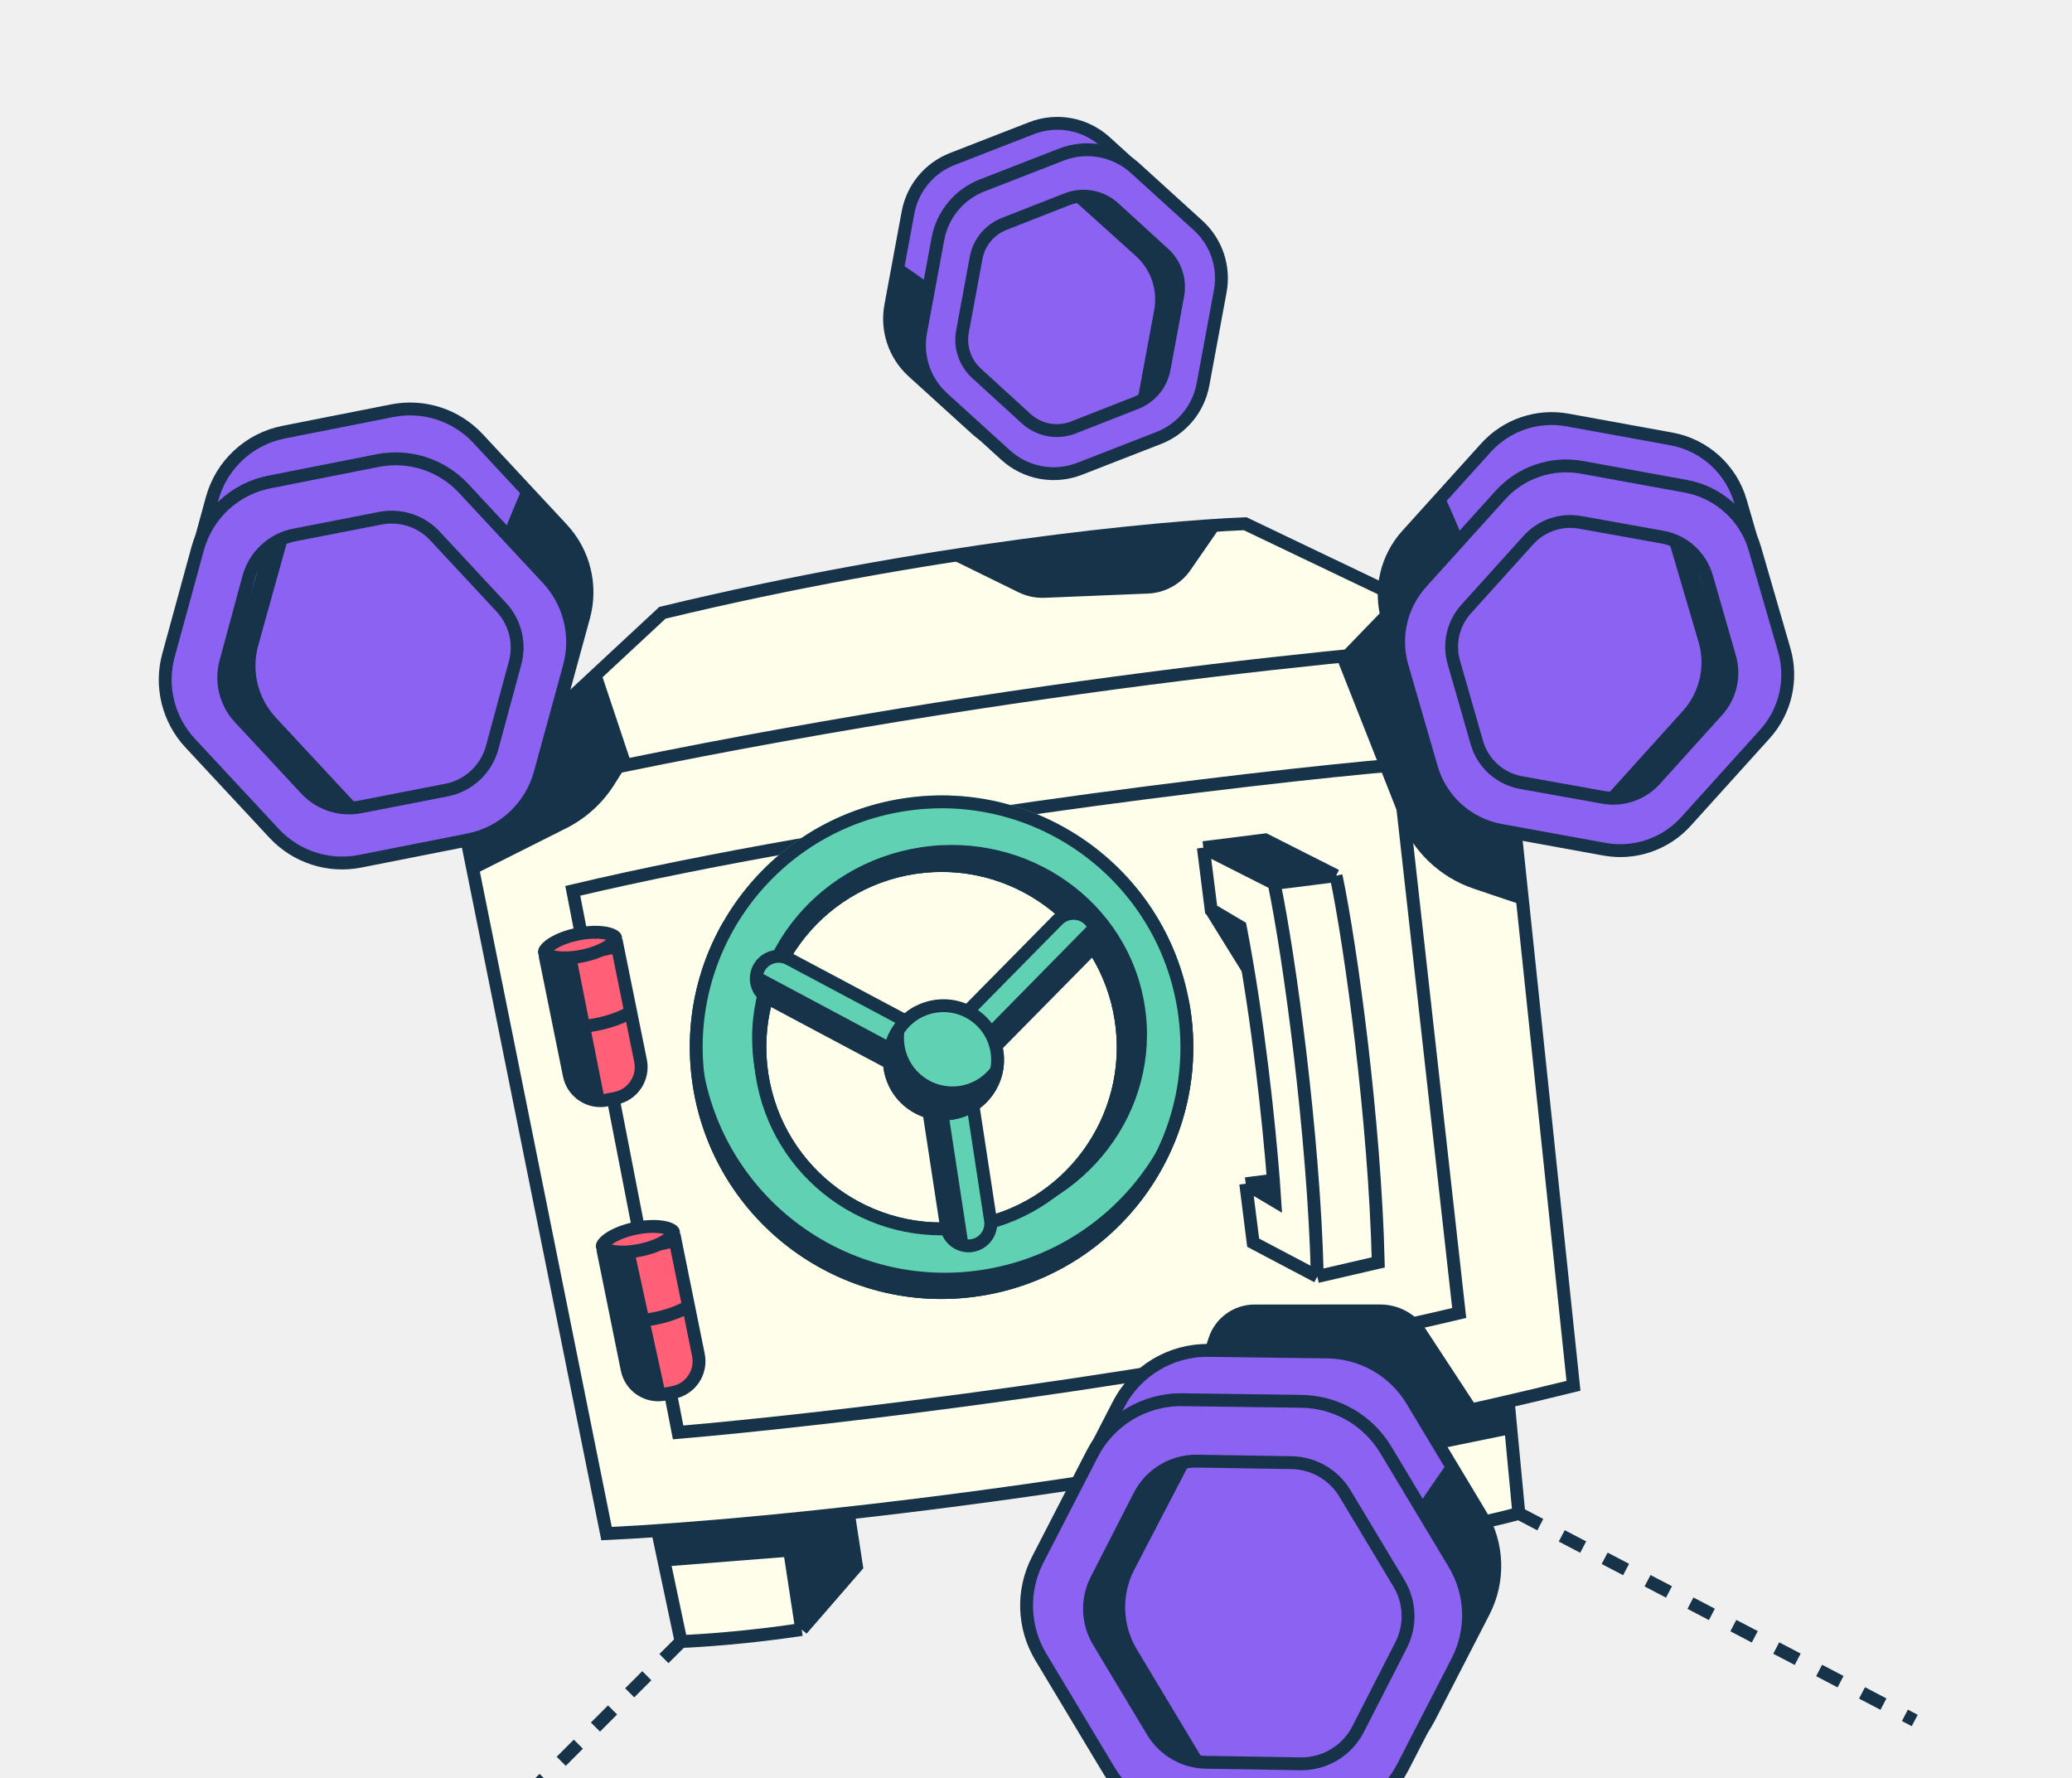
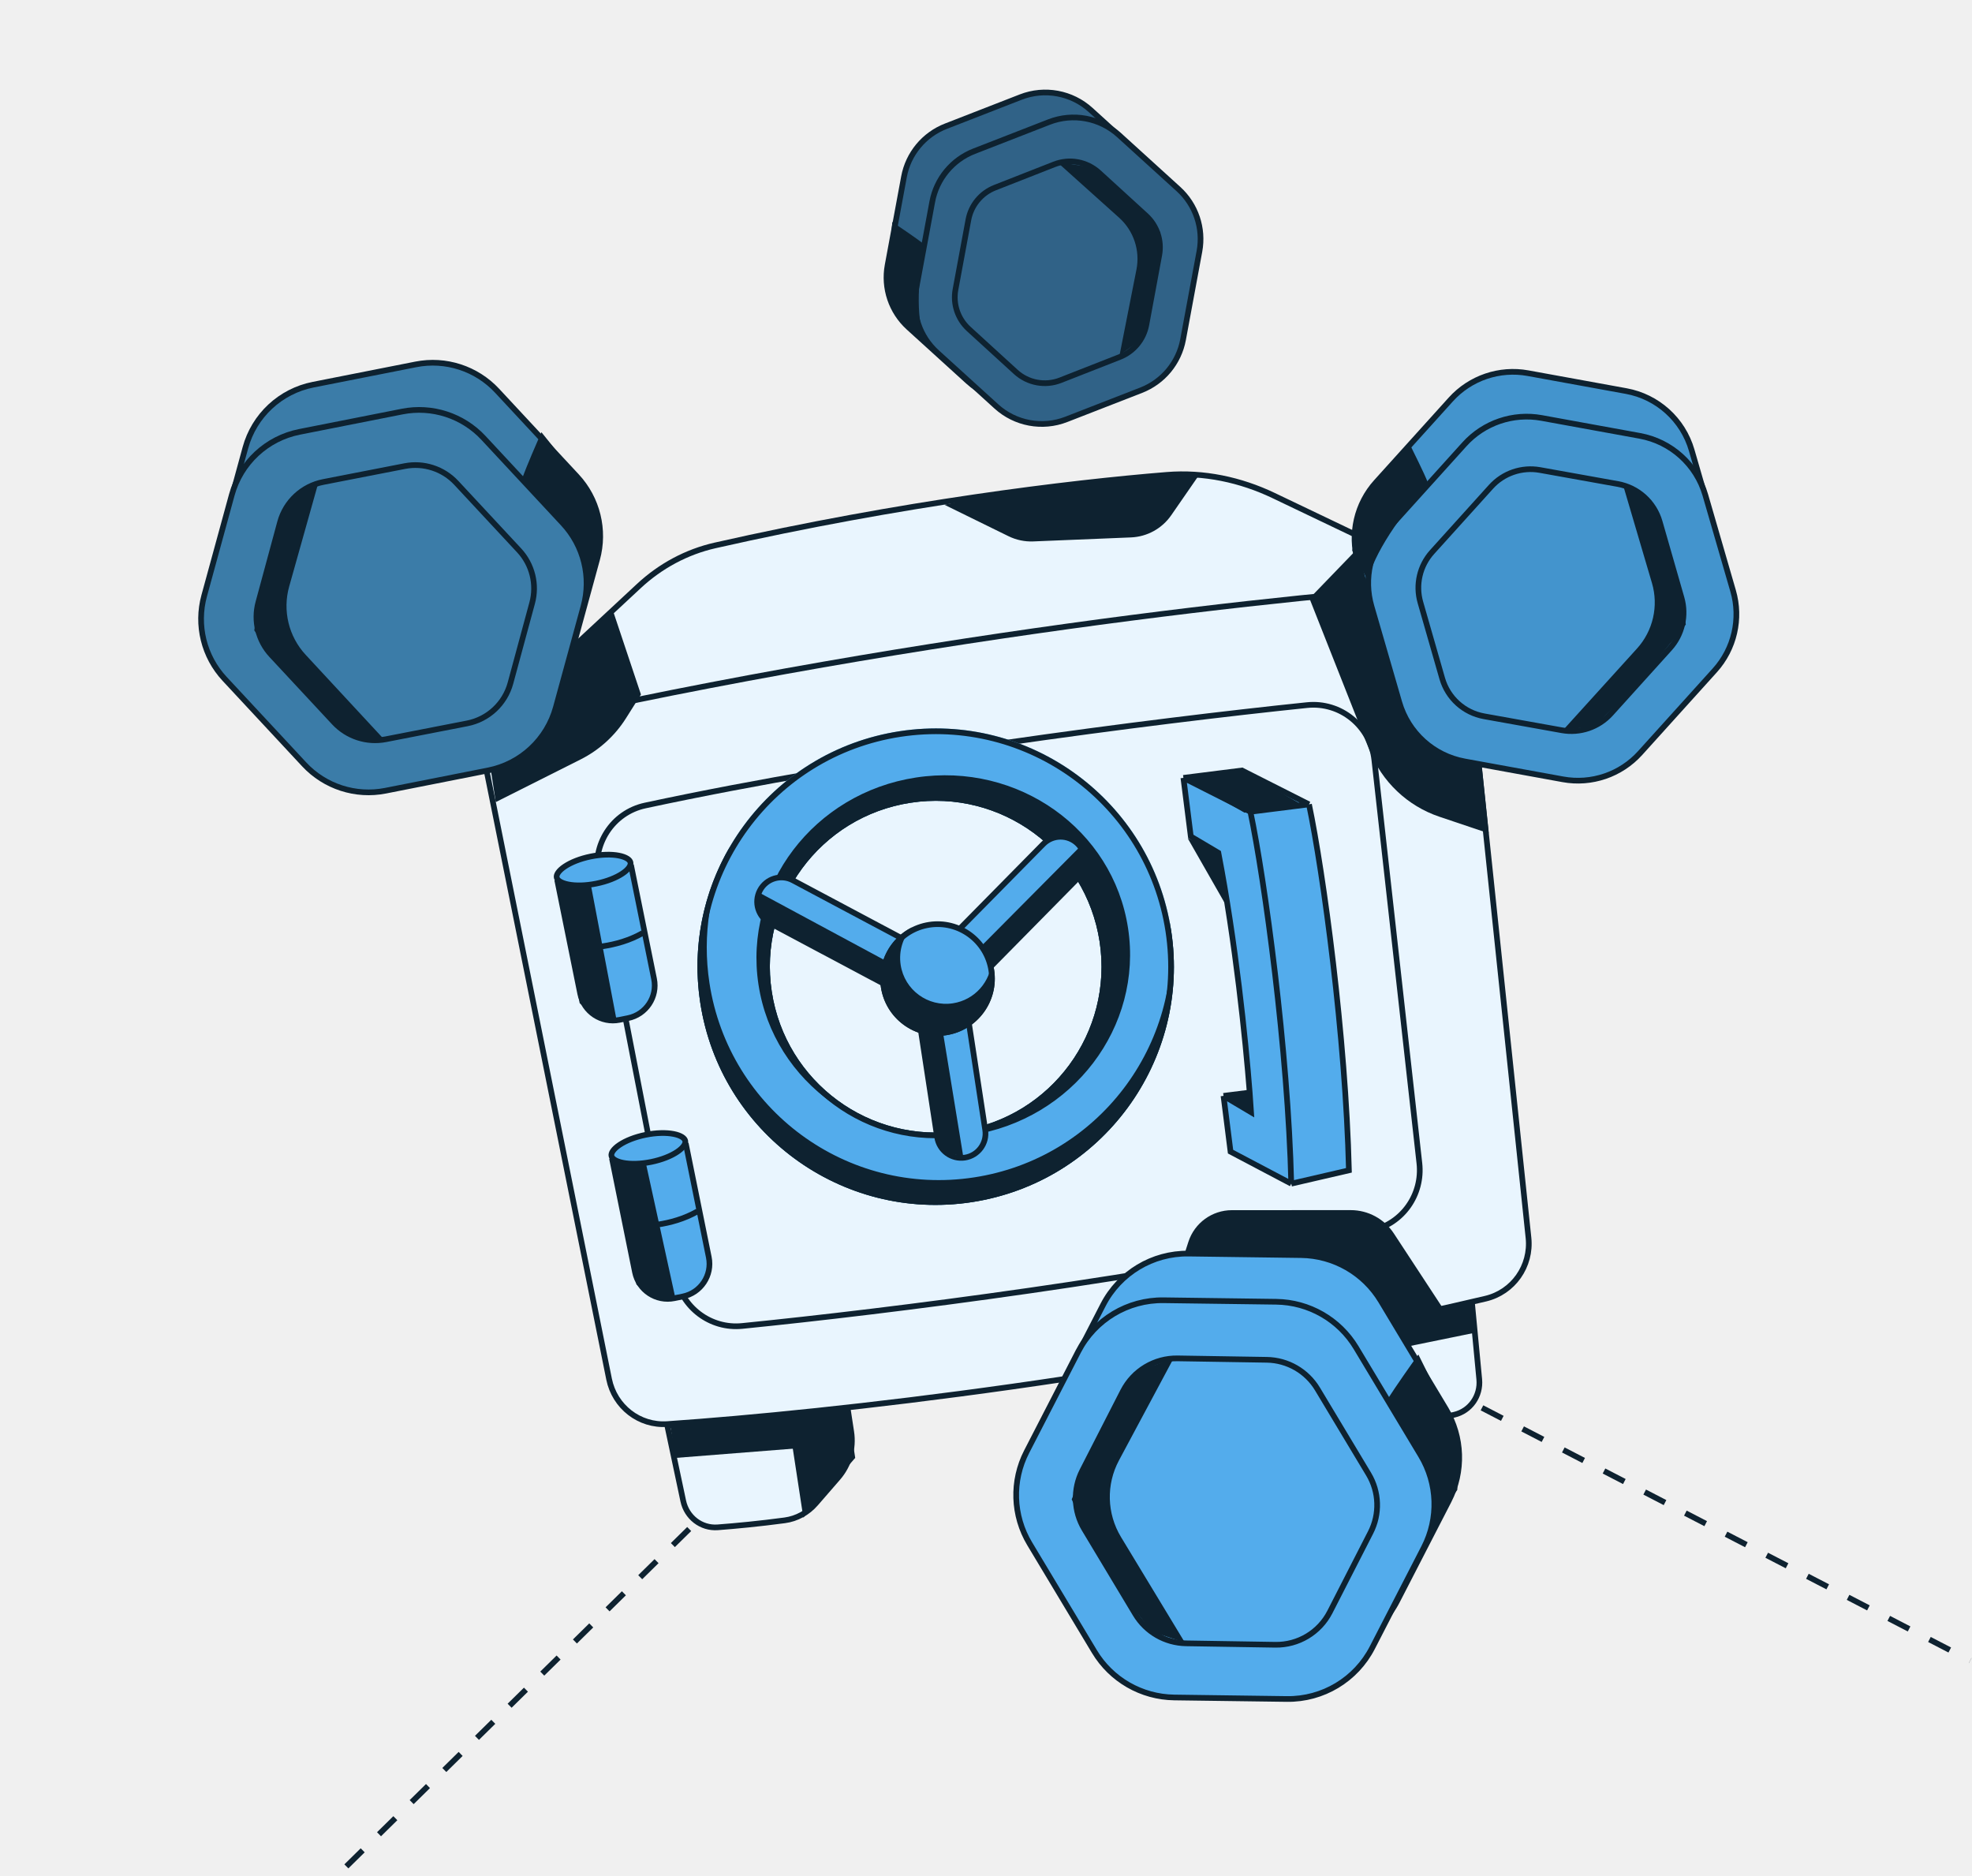
- <svg xmlns="http://www.w3.org/2000/svg" width="345" height="296" viewBox="0 0 345 296" fill="none">
-   <path d="M113.398 273.284L109.544 255.089L130.681 252.931L141.17 251.328L142.613 260.768L133.487 271.286C124.677 272.633 116.424 273.179 113.398 273.284Z" fill="#FFFEEB" />
-   <path d="M133.487 271.286C124.677 272.633 116.424 273.179 113.398 273.284L109.544 255.089L130.681 252.931M133.487 271.286C132.718 266.252 131.296 256.952 130.681 252.931M133.487 271.286L142.613 260.768L141.17 251.328L130.681 252.931" stroke="#163349" stroke-width="2.141" />
-   <path d="M113.398 273.283L60.791 325.869" stroke="#163349" stroke-width="2.141" stroke-dasharray="4.03 4.03" />
-   <path d="M252.898 251.962L318.811 286.432" stroke="#163349" stroke-width="2.141" stroke-dasharray="4.03 4.03" />
-   <path d="M131.73 252.77L109.988 254.483L110.95 260.777L132.692 259.063L131.73 252.77Z" fill="#163349" />
-   <path d="M130.682 252.932L133.487 271.287L142.613 260.768L141.17 251.328L130.682 252.932Z" fill="#163349" />
-   <path d="M252.897 251.962L251.141 233.446L230.324 237.701L219.835 239.305L221.278 248.744L233.129 256.057C241.94 254.71 249.979 252.766 252.897 251.962Z" fill="#FFFEEB" />
-   <path d="M233.129 256.057C241.94 254.71 249.979 252.766 252.897 251.962L251.141 233.446L230.324 237.701M233.129 256.057C232.36 251.022 230.938 241.722 230.324 237.701M233.129 256.057L221.278 248.744L219.835 239.305L230.324 237.701" stroke="#163349" stroke-width="2.141" />
-   <path d="M230.323 237.701L233.129 256.056L221.277 248.744L219.835 239.304L230.323 237.701Z" fill="#163349" />
-   <path d="M100.993 255.322L76.467 133.487L110.298 102.019C153.773 91.509 193.093 87.754 207.318 87.189L249.005 107.115L261.993 230.713C193.73 247.588 126.217 254.15 100.993 255.322Z" fill="#FFFEEB" />
-   <path d="M76.467 133.487L100.993 255.322C126.217 254.15 193.73 247.588 261.993 230.713L249.005 107.115M76.467 133.487C149.409 116.327 221.885 108.756 249.005 107.115M76.467 133.487L110.298 102.019C153.773 91.509 193.093 87.754 207.318 87.189L249.005 107.115" stroke="#163349" stroke-width="2.141" />
-   <path d="M169.586 98.606L158.305 93.072C176.573 88.991 195.795 87.878 203.123 87.831L198.218 94.921C196.601 97.259 193.98 98.702 191.14 98.819L173.947 99.525C172.44 99.586 170.94 99.271 169.586 98.606Z" fill="#163349" />
-   <path d="M94.293 137.88L79.359 145.389L77.596 133.851L99.963 111.648L104.909 126.456L102.279 130.629C100.326 133.727 97.565 136.234 94.293 137.88Z" fill="#163349" />
-   <path d="M112.908 238.475L95.37 148.309C140.942 137.48 209.105 129.315 232.77 127.308L242.967 218.596C197.394 229.425 136.573 236.468 112.908 238.475Z" fill="#FFFEEB" stroke="#163349" stroke-width="2.141" />
-   <path d="M201.238 222.763L194.299 244.281C221.989 240.049 239.239 236.339 245.897 234.248L237.384 221.267C235.709 218.714 232.86 217.176 229.807 217.177L208.899 217.183C205.405 217.184 202.311 219.438 201.238 222.763Z" fill="#163349" />
-   <path d="M210.67 139.824L222.463 145.787C224.972 157.77 228.921 186.711 229.487 210.173L219.341 212.522L208.659 206.889L207.42 197.074L212.027 196.493C211.31 187.229 209.537 169.978 206.514 154.309L201.663 151.431L200.363 141.124L210.67 139.824Z" fill="#FFFEEB" />
-   <path d="M200.363 141.124L212.156 147.087M200.363 141.124L210.67 139.824L222.463 145.787M200.363 141.124L201.663 151.431L206.514 154.309C209.537 169.978 211.31 187.229 212.027 196.493M212.156 147.087L222.463 145.787M212.156 147.087C214.665 159.07 218.775 189.06 219.341 212.522M222.463 145.787C224.972 157.77 228.921 186.711 229.487 210.173L219.341 212.522M219.341 212.522L208.659 206.889L207.42 197.074M207.42 197.074L212.271 199.952C212.211 198.981 212.13 197.819 212.027 196.493M207.42 197.074L212.027 196.493" stroke="#163349" stroke-width="2.141" />
-   <path d="M207.628 163.143L200.743 152.045L206.451 153.818L207.628 163.143Z" fill="#163349" />
-   <path d="M211.108 147.248L200.363 141.124L210.67 139.824L221.414 145.948L211.108 147.248Z" fill="#163349" />
-   <path d="M212.27 199.952L207.42 197.073L212.027 196.492C212.129 197.818 212.21 198.981 212.27 199.952Z" fill="#163349" />
-   <mask id="path-21-inside-1_1615_19874" fill="white">
-     <path fill-rule="evenodd" clip-rule="evenodd" d="M163.107 215.774C185.988 212.276 201.702 190.892 198.204 168.011C194.707 145.13 173.323 129.416 150.442 132.914C127.561 136.411 111.847 157.795 115.344 180.676C118.842 203.557 140.226 219.271 163.107 215.774ZM161.183 203.187C177.113 200.752 188.053 185.864 185.618 169.935C183.183 154.005 168.295 143.065 152.365 145.5C136.435 147.934 125.496 162.822 127.93 178.752C130.365 194.682 145.253 205.622 161.183 203.187Z" />
+ <svg xmlns="http://www.w3.org/2000/svg" width="347" height="330" viewBox="0 0 347 330" fill="none">
+   <path d="M120.229 264.091L117.418 250.824L138.556 248.666L149.044 247.063L149.788 251.931C150.232 254.831 149.379 257.78 147.456 259.996L143.529 264.522C142.129 266.136 140.203 267.207 138.086 267.49C133.634 268.087 129.488 268.48 126.297 268.721C123.393 268.941 120.832 266.941 120.229 264.091Z" fill="#E9F5FE" stroke="#0E2230" />
+   <path d="M121.273 269.018L57.665 331.604" stroke="#0E2230" stroke-dasharray="4.03 4.03" />
+   <path d="M260.772 247.696L346.685 292.166" stroke="#0E2230" stroke-dasharray="4.03 4.03" />
+   <path d="M139.603 248.506L117.861 250.219L118.823 256.512L140.565 254.799L139.603 248.506Z" fill="#0E2230" />
+   <path d="M138.555 248.666L141.36 267.021L150.486 256.503L149.043 247.063L138.555 248.666Z" fill="#0E2230" />
+   <path d="M260.295 242.682L259.014 229.181L238.197 233.436L227.708 235.039L229.151 244.479L241.002 251.791C246.668 250.925 252.015 249.812 255.886 248.914C258.724 248.256 260.57 245.582 260.295 242.682Z" fill="#E9F5FE" />
+   <path d="M241.002 251.791C246.668 250.925 252.015 249.812 255.886 248.914C258.724 248.256 260.57 245.582 260.295 242.682L259.014 229.181L238.197 233.436M241.002 251.791C240.233 246.757 238.811 237.457 238.197 233.436M241.002 251.791L229.151 244.479L227.708 235.039L238.197 233.436" stroke="#0E2230" />
+   <path d="M238.197 233.436L241.003 251.791L229.152 244.479L227.709 235.039L238.197 233.436Z" fill="#0E2230" />
+   <path d="M107.174 242.643L84.342 129.222L112.423 103.102C116.193 99.596 120.8 97.101 125.822 95.963C158.557 88.545 188.156 84.934 205.321 83.55C211.806 83.027 218.261 84.391 224.13 87.196L256.88 102.85L268.958 217.786C269.48 222.751 266.258 227.348 261.398 228.492C202.738 242.292 145.909 248.6 117.424 250.555C112.498 250.894 108.148 247.483 107.174 242.643Z" fill="#E9F5FE" />
+   <path d="M84.342 129.222L107.174 242.643C108.148 247.483 112.498 250.894 117.424 250.555C145.909 248.6 202.738 242.292 261.398 228.492C266.258 227.348 269.48 222.751 268.958 217.786L256.88 102.85M84.342 129.222C157.284 112.062 229.76 104.491 256.88 102.85M84.342 129.222L112.423 103.102C116.193 99.596 120.8 97.101 125.822 95.963C158.557 88.545 188.156 84.934 205.321 83.55C211.806 83.027 218.261 84.391 224.13 87.196L256.88 102.85" stroke="#0E2230" />
+   <path d="M177.46 94.34L166.179 88.806C184.447 84.726 203.669 83.612 210.997 83.566L206.092 90.656C204.475 92.993 201.854 94.437 199.014 94.553L181.821 95.259C180.314 95.321 178.814 95.005 177.46 94.34Z" fill="#0E2230" />
+   <path d="M102.167 133.615L87.233 141.124L85.47 129.586L107.837 107.384L112.783 122.191L110.153 126.364C108.2 129.463 105.439 131.969 102.167 133.615Z" fill="#0E2230" />
+   <path d="M118.895 224.514L105.258 154.405C104.132 148.615 107.762 142.961 113.529 141.722C152.523 133.343 202.961 126.85 229.986 124.059C235.916 123.446 241.171 127.763 241.832 133.687L249.759 204.657C250.376 210.18 246.783 215.304 241.353 216.485C202.752 224.88 156.402 230.707 130.598 233.293C125.008 233.853 119.968 230.029 118.895 224.514Z" fill="#E9F5FE" stroke="#0E2230" />
+   <path d="M209.111 218.498L202.172 240.016C229.862 235.783 247.113 232.073 253.77 229.982L245.257 217.002C243.582 214.448 240.734 212.91 237.68 212.911L216.772 212.918C213.278 212.919 210.184 215.173 209.111 218.498Z" fill="#0E2230" />
+   <path d="M218.543 135.559L230.336 141.522C232.845 153.504 236.794 182.446 237.36 205.908L227.214 208.257L216.532 202.624L215.293 192.808L219.9 192.227C219.183 182.964 217.41 165.713 214.387 150.044L209.536 147.165L208.236 136.859L218.543 135.559Z" fill="#53ACEC" />
+   <path d="M208.236 136.859L220.029 142.822M208.236 136.859L218.543 135.559L230.336 141.522M208.236 136.859L209.536 147.165L214.387 150.044C217.41 165.713 219.183 182.964 219.9 192.227M220.029 142.822L230.336 141.522M220.029 142.822C222.538 154.804 226.648 184.795 227.214 208.257M230.336 141.522C232.845 153.504 236.794 182.446 237.36 205.908L227.214 208.257M227.214 208.257L216.532 202.624L215.293 192.808M215.293 192.808L220.144 195.687C220.084 194.716 220.003 193.554 219.9 192.227M215.293 192.808L219.9 192.227" stroke="#0E2230" />
+   <path d="M215.502 158.878L209 147.5L214.325 149.553L215.502 158.878Z" fill="#0E2230" />
+   <path d="M218.981 142.982L208.236 136.859L218.543 135.559L229.287 141.682L218.981 142.982Z" fill="#0E2230" />
+   <path d="M220.145 195.687L215.295 192.808L219.902 192.227C220.004 193.554 220.085 194.716 220.145 195.687Z" fill="#0E2230" />
+   <mask id="path-20-inside-1_2736_91216" fill="white">
+     <path fill-rule="evenodd" clip-rule="evenodd" d="M170.982 211.509C193.863 208.012 209.577 186.628 206.079 163.747C202.582 140.865 181.198 125.152 158.317 128.649C135.436 132.146 119.722 153.53 123.219 176.412C126.717 199.293 148.101 215.006 170.982 211.509ZM169.058 198.923C184.988 196.488 195.927 181.6 193.493 165.67C191.058 149.74 176.17 138.801 160.24 141.235C144.31 143.67 133.37 158.558 135.805 174.488C138.24 190.418 153.128 201.358 169.058 198.923Z" />
  </mask>
-   <path fill-rule="evenodd" clip-rule="evenodd" d="M163.107 215.774C185.988 212.276 201.702 190.892 198.204 168.011C194.707 145.13 173.323 129.416 150.442 132.914C127.561 136.411 111.847 157.795 115.344 180.676C118.842 203.557 140.226 219.271 163.107 215.774ZM161.183 203.187C177.113 200.752 188.053 185.864 185.618 169.935C183.183 154.005 168.295 143.065 152.365 145.5C136.435 147.934 125.496 162.822 127.93 178.752C130.365 194.682 145.253 205.622 161.183 203.187Z" fill="#60D2B3" />
-   <path d="M196.088 168.335C199.407 190.047 184.496 210.339 162.783 213.657L163.43 217.89C187.48 214.214 203.996 191.738 200.321 167.688L196.088 168.335ZM150.765 135.03C172.478 131.711 192.769 146.622 196.088 168.335L200.321 167.688C196.645 143.638 174.168 127.121 150.118 130.797L150.765 135.03ZM117.46 180.353C114.142 158.64 129.053 138.349 150.765 135.03L150.118 130.797C126.068 134.473 109.552 156.95 113.228 181L117.46 180.353ZM162.783 213.657C141.071 216.976 120.779 202.065 117.46 180.353L113.228 181C116.904 205.049 139.38 221.566 163.43 217.89L162.783 213.657ZM183.502 170.258C185.758 185.019 175.62 198.814 160.859 201.071L161.506 205.303C178.605 202.69 190.347 186.71 187.734 169.611L183.502 170.258ZM152.689 147.616C167.45 145.36 181.245 155.497 183.502 170.258L187.734 169.611C185.12 152.512 169.141 140.77 152.042 143.383L152.689 147.616ZM130.047 178.428C127.79 163.667 137.928 149.872 152.689 147.616L152.042 143.383C134.943 145.997 123.201 161.977 125.814 179.075L130.047 178.428ZM160.859 201.071C146.098 203.327 132.303 193.19 130.047 178.428L125.814 179.075C128.428 196.174 144.408 207.917 161.506 205.303L160.859 201.071Z" fill="#163349" mask="url(#path-21-inside-1_1615_19874)" />
-   <path fill-rule="evenodd" clip-rule="evenodd" d="M162.917 203.996C180.874 201.251 193.278 184.938 190.622 167.56C187.966 150.182 171.255 138.32 153.298 141.064C135.341 143.809 122.936 160.122 125.593 177.5C128.249 194.878 144.96 206.741 162.917 203.996ZM161.183 203.188C177.113 200.753 188.053 185.865 185.618 169.935C183.183 154.005 168.296 143.066 152.366 145.5C136.436 147.935 125.496 162.823 127.931 178.753C130.365 194.683 145.253 205.623 161.183 203.188Z" fill="#163349" />
-   <path d="M153.835 179.633L161.159 178.513L164.925 203.152C165.234 205.175 163.845 207.065 161.823 207.374C159.8 207.683 157.91 206.294 157.601 204.272L153.835 179.633Z" fill="#60D2B3" stroke="#163349" stroke-width="2.141" />
-   <path d="M161.22 206.939L157.292 181.242L154.065 181.198L157.673 204.798L161.22 206.939Z" fill="#163349" />
-   <path d="M127.888 166.188L150.288 178.111L153.721 171.546L131.369 159.648C129.554 158.682 127.299 159.379 126.346 161.201C125.403 163.005 126.091 165.232 127.888 166.188Z" fill="#60D2B3" stroke="#163349" stroke-width="2.141" />
-   <path d="M126.579 161.882L149.883 174.326L148.878 177.393L127.454 165.932L126.579 161.882Z" fill="#163349" />
-   <path d="M181.391 158.362L163.576 176.432L158.338 171.192L176.115 153.161C177.559 151.697 179.919 151.688 181.373 153.143C182.812 154.582 182.82 156.913 181.391 158.362Z" fill="#60D2B3" stroke="#163349" stroke-width="2.141" />
-   <path d="M181.355 153.862L162.832 172.699L164.707 175.325L181.729 157.988L181.355 153.862Z" fill="#163349" />
-   <circle cx="157.094" cy="176.442" r="9.01" transform="rotate(-8.69031 157.094 176.442)" fill="#60D2B3" stroke="#163349" stroke-width="2.141" />
-   <path fill-rule="evenodd" clip-rule="evenodd" d="M166.636 173.187C166.467 176.951 163.664 180.197 159.797 180.788C155.395 181.46 151.281 178.437 150.608 174.035C150.228 171.552 151.024 169.161 152.58 167.427C148.774 169.332 146.453 173.532 147.13 177.965C147.971 183.468 153.114 187.248 158.617 186.407C164.121 185.565 167.9 180.422 167.059 174.919C166.967 174.32 166.824 173.741 166.636 173.187Z" fill="#163349" />
-   <path fill-rule="evenodd" clip-rule="evenodd" d="M197.932 166.433C200.409 188.136 185.292 208.089 163.514 211.418C141.212 214.827 120.369 199.511 116.961 177.209C115.659 168.691 117.088 160.386 120.595 153.184C115.907 161.188 113.833 170.793 115.344 180.677C118.841 203.558 140.225 219.272 163.106 215.774C185.988 212.277 201.701 190.893 198.204 168.012C198.123 167.482 198.032 166.955 197.932 166.433Z" fill="#163349" />
-   <path d="M90.939 160L102.807 157.597L106.655 176.602C107.234 179.466 105.383 182.258 102.519 182.837L101.022 183.14C98.158 183.72 95.367 181.869 94.787 179.005L90.939 160Z" fill="#FF5F77" stroke="#163349" stroke-width="2.141" />
-   <path d="M92.911 170.908C95.103 171.177 100.637 171.054 105.234 168.413" stroke="#163349" stroke-width="2.141" />
-   <path d="M102.513 156.137C102.518 156.164 102.534 156.29 102.355 156.552C102.174 156.817 101.842 157.141 101.332 157.483C100.316 158.164 98.774 158.795 96.948 159.165C95.123 159.534 93.457 159.552 92.256 159.32C91.653 159.204 91.221 159.035 90.951 158.861C90.684 158.689 90.65 158.567 90.645 158.54C90.639 158.513 90.623 158.387 90.802 158.126C90.983 157.86 91.315 157.536 91.825 157.194C92.841 156.513 94.383 155.882 96.209 155.512C98.035 155.143 99.701 155.125 100.902 155.357C101.505 155.473 101.936 155.642 102.207 155.817C102.473 155.988 102.507 156.11 102.513 156.137Z" fill="#FF5F77" stroke="#163349" stroke-width="2.141" />
-   <path d="M100.659 182.922L96.003 159.483L90.599 159.235L95.538 181.021L100.659 182.922Z" fill="#163349" />
-   <path d="M100.573 208.975L112.441 206.573L116.288 225.578C116.868 228.442 115.017 231.233 112.153 231.813L110.656 232.116C107.792 232.696 105 230.844 104.421 227.981L100.573 208.975Z" fill="#FF5F77" stroke="#163349" stroke-width="2.141" />
-   <path d="M110.897 232.342L105.556 207.934L100.836 208.655L105.251 230.521L110.897 232.342Z" fill="#163349" />
-   <path d="M102.543 219.884C104.735 220.153 110.269 220.03 114.866 217.389" stroke="#163349" stroke-width="2.141" />
-   <path d="M112.144 205.113C112.15 205.14 112.166 205.265 111.987 205.527C111.806 205.793 111.474 206.116 110.964 206.458C109.948 207.139 108.406 207.771 106.58 208.14C104.755 208.51 103.088 208.528 101.888 208.296C101.284 208.179 100.853 208.01 100.583 207.836C100.316 207.664 100.282 207.542 100.277 207.515C100.271 207.488 100.255 207.363 100.434 207.101C100.615 206.835 100.947 206.512 101.457 206.17C102.473 205.489 104.015 204.858 105.841 204.488C107.667 204.118 109.333 204.1 110.534 204.332C111.137 204.449 111.568 204.618 111.839 204.792C112.105 204.964 112.139 205.086 112.144 205.113Z" fill="#FF5F77" stroke="#163349" stroke-width="2.141" />
-   <path d="M251.14 233.446L230.404 238.226L231.125 242.946L251.942 238.69L251.14 233.446Z" fill="#163349" />
-   <path d="M48.046 130.448L34.044 115.4C30.398 111.48 29.038 105.953 30.452 100.789L35.311 83.033C36.858 77.378 41.472 73.085 47.225 71.948L65.285 68.38C70.537 67.342 75.952 69.096 79.599 73.015L93.6 88.064C97.247 91.983 98.606 97.511 97.193 102.674L92.334 120.431C90.786 126.086 86.172 130.379 80.42 131.516L62.36 135.084C57.108 136.122 51.693 134.368 48.046 130.448Z" fill="#8C62F2" stroke="#163349" stroke-width="2.141" />
-   <path d="M45.651 138.748L31.649 123.7C28.002 119.78 26.643 114.253 28.056 109.089L32.915 91.333C34.463 85.677 39.077 81.384 44.829 80.248L62.889 76.68C68.141 75.642 73.556 77.395 77.203 81.315L91.205 96.364C94.852 100.283 96.211 105.811 94.798 110.974L89.939 128.73C88.391 134.386 83.777 138.679 78.024 139.815L59.965 143.384C54.712 144.421 49.297 142.668 45.651 138.748Z" fill="#8C62F2" stroke="#163349" stroke-width="2.141" />
-   <path d="M50.932 131.375L39.887 119.504C37.572 117.016 36.706 113.511 37.594 110.231L41.408 96.149C42.389 92.53 45.341 89.782 49.022 89.065L63.342 86.275C66.677 85.625 70.111 86.742 72.426 89.229L83.471 101.1C85.785 103.588 86.652 107.094 85.764 110.373L81.95 124.455C80.969 128.075 78.017 130.822 74.336 131.539L60.016 134.33C56.681 134.98 53.247 133.863 50.932 131.375Z" stroke="#163349" stroke-width="2.141" />
-   <path d="M45.921 119.463L59.261 133.801L54.026 133.612L36.871 115.173L44.02 91.321L48.321 88.332L42.996 107.454C41.816 111.693 42.923 116.241 45.921 119.463Z" fill="#163349" />
-   <path d="M83.951 88.568C92.428 97.678 95.094 104.169 95.368 106.275L98.193 100.612L96.868 93.75L87.394 80.306C86.633 82.025 84.879 86.085 83.951 88.568Z" fill="#163349" />
-   <path d="M195.329 59.617L198.205 44.087C198.954 40.041 197.557 35.897 194.512 33.131L184.042 23.619C180.707 20.59 175.945 19.707 171.746 21.342L158.564 26.472C154.73 27.965 151.941 31.334 151.192 35.379L148.315 50.91C147.566 54.955 148.963 59.099 152.008 61.866L162.479 71.377C165.814 74.407 170.576 75.289 174.774 73.655L187.957 68.524C191.791 67.032 194.579 63.662 195.329 59.617Z" fill="#8C62F2" stroke="#163349" stroke-width="2.141" />
-   <path d="M200.304 64.013L203.181 48.482C203.93 44.437 202.533 40.292 199.488 37.526L189.017 28.015C185.682 24.985 180.92 24.103 176.722 25.737L163.539 30.868C159.705 32.36 156.917 35.729 156.167 39.775L153.291 55.305C152.542 59.35 153.939 63.495 156.984 66.261L167.454 75.773C170.789 78.802 175.551 79.684 179.75 78.05L192.933 72.919C196.766 71.427 199.555 68.058 200.304 64.013Z" fill="#8C62F2" stroke="#163349" stroke-width="2.141" />
-   <path d="M193.84 61.409L196.109 49.158C196.584 46.59 195.701 43.96 193.773 42.199L185.495 34.639C183.367 32.696 180.32 32.132 177.637 33.184L167.2 37.277C164.77 38.231 163.003 40.371 162.528 42.938L160.259 55.19C159.783 57.757 160.666 60.388 162.594 62.148L170.873 69.708C173 71.651 176.048 72.215 178.73 71.163L189.167 67.07C191.597 66.117 193.364 63.976 193.84 61.409Z" stroke="#163349" stroke-width="2.141" />
-   <path d="M192.179 51.617L189.439 66.414L192.755 64.134L196.28 45.104L181.811 32.584L177.79 32.418L189.126 42.624C191.639 44.886 192.795 48.292 192.179 51.617Z" fill="#163349" />
-   <path d="M154.781 47.261C153.039 56.663 153.986 61.971 154.677 63.45L150.51 60.942L148.541 55.946L149.143 43.322C150.345 44.123 153.156 46.033 154.781 47.261Z" fill="#163349" />
-   <path d="M189.078 286.638L177.681 267.663C174.712 262.721 174.512 256.595 177.152 251.47L186.229 233.846C189.12 228.233 194.938 224.738 201.252 224.823L221.073 225.089C226.838 225.166 232.152 228.221 235.12 233.163L246.517 252.138C249.486 257.08 249.686 263.206 247.046 268.332L237.969 285.955C235.078 291.568 229.26 295.063 222.947 294.978L203.125 294.712C197.36 294.635 192.046 291.58 189.078 286.638Z" fill="#8C62F2" stroke="#163349" stroke-width="2.141" />
-   <path d="M184.704 294.848L173.307 275.873C170.338 270.931 170.138 264.805 172.778 259.68L181.855 242.056C184.746 236.443 190.564 232.948 196.878 233.033L216.699 233.299C222.464 233.376 227.778 236.431 230.746 241.373L242.143 260.348C245.112 265.29 245.312 271.416 242.672 276.542L233.595 294.165C230.704 299.778 224.886 303.273 218.573 303.188L198.751 302.922C192.986 302.845 187.672 299.79 184.704 294.848Z" fill="#8C62F2" stroke="#163349" stroke-width="2.141" />
-   <path d="M191.911 288.258L182.921 273.289C181.037 270.153 180.905 266.266 182.572 263.009L189.729 249.023C191.569 245.428 195.292 243.192 199.329 243.257L215.038 243.509C218.696 243.567 222.065 245.51 223.949 248.646L232.94 263.615C234.824 266.751 234.956 270.638 233.289 273.895L226.132 287.881C224.292 291.476 220.569 293.712 216.532 293.647L200.823 293.395C197.164 293.337 193.795 291.394 191.911 288.258Z" stroke="#163349" stroke-width="2.141" />
-   <path d="M189.286 274.592L200.145 292.67L194.672 291.305L180.708 268.056L192.281 245.126L198.753 242.329L188.881 261.289C186.693 265.491 186.846 270.53 189.286 274.592Z" fill="#163349" />
-   <path d="M236.239 250.52C243.139 262.008 244.502 269.44 244.32 271.72L248.558 266.383L248.692 258.859L241.707 242.583C240.523 244.225 237.77 248.111 236.239 250.52Z" fill="#163349" />
-   <path d="M222.542 109.55L232.273 99.476L249.529 107.035L254.084 150.884L245.405 147.961C239.786 146.069 235.287 141.796 233.108 136.283L222.542 109.55Z" fill="#163349" />
-   <path d="M278.326 128.874L291.466 114.322C294.888 110.532 296.105 105.241 294.684 100.336L289.797 83.471C288.24 78.099 283.778 74.071 278.276 73.069L261.001 69.923C255.977 69.008 250.837 70.758 247.415 74.548L234.276 89.1C230.854 92.89 229.636 98.181 231.058 103.086L235.945 119.951C237.502 125.323 241.964 129.351 247.466 130.353L264.741 133.499C269.765 134.414 274.904 132.664 278.326 128.874Z" fill="#8C62F2" stroke="#163349" stroke-width="2.141" />
-   <path d="M280.73 136.756L293.869 122.204C297.291 118.414 298.509 113.123 297.087 108.218L292.2 91.353C290.643 85.981 286.181 81.952 280.679 80.951L263.404 77.805C258.38 76.89 253.241 78.64 249.819 82.43L236.679 96.982C233.257 100.772 232.04 106.063 233.461 110.968L238.348 127.833C239.905 133.205 244.367 137.233 249.869 138.235L267.144 141.381C272.168 142.296 277.308 140.546 280.73 136.756Z" fill="#8C62F2" stroke="#163349" stroke-width="2.141" />
-   <path d="M275.588 129.8L285.953 118.321C288.125 115.915 288.902 112.559 288.008 109.444L284.169 96.068C283.183 92.63 280.327 90.052 276.807 89.421L263.11 86.963C259.92 86.391 256.66 87.505 254.488 89.911L244.124 101.39C241.952 103.796 241.175 107.152 242.069 110.267L245.907 123.643C246.894 127.081 249.749 129.659 253.27 130.29L266.967 132.748C270.157 133.32 273.416 132.206 275.588 129.8Z" stroke="#163349" stroke-width="2.141" />
-   <path d="M280.199 118.367L267.68 132.232L272.67 131.977L288.769 114.147L281.61 91.501L277.466 88.711L282.817 106.873C284.003 110.899 283.012 115.252 280.199 118.367Z" fill="#163349" />
-   <path d="M243.486 89.445C235.531 98.255 233.081 104.483 232.85 106.496L230.075 101.135L231.241 94.572L240.085 81.615C240.835 83.244 242.566 87.091 243.486 89.445Z" fill="#163349" />
+   <path fill-rule="evenodd" clip-rule="evenodd" d="M170.982 211.509C193.863 208.012 209.577 186.628 206.079 163.747C202.582 140.865 181.198 125.152 158.317 128.649C135.436 132.146 119.722 153.53 123.219 176.412C126.717 199.293 148.101 215.006 170.982 211.509ZM169.058 198.923C184.988 196.488 195.927 181.6 193.493 165.67C191.058 149.74 176.17 138.801 160.24 141.235C144.31 143.67 133.37 158.558 135.805 174.488C138.24 190.418 153.128 201.358 169.058 198.923Z" fill="#53ACEC" />
+   <path d="M205.091 163.898C208.505 186.233 193.166 207.107 170.831 210.521L171.133 212.498C194.56 208.917 210.649 187.023 207.068 163.595L205.091 163.898ZM158.468 129.638C180.803 126.224 201.677 141.562 205.091 163.898L207.068 163.595C203.487 140.168 181.593 124.08 158.166 127.661L158.468 129.638ZM124.208 176.26C120.794 153.925 136.133 133.051 158.468 129.638L158.166 127.661C134.739 131.241 118.65 153.136 122.231 176.563L124.208 176.26ZM170.831 210.521C148.495 213.934 127.622 198.596 124.208 176.26L122.231 176.563C125.812 199.99 147.706 216.078 171.133 212.498L170.831 210.521ZM192.504 165.821C194.855 181.205 184.29 195.583 168.906 197.934L169.209 199.911C185.685 197.393 196.999 181.995 194.481 165.519L192.504 165.821ZM160.391 142.224C175.775 139.873 190.153 150.438 192.504 165.821L194.481 165.519C191.963 149.043 176.565 137.729 160.089 140.247L160.391 142.224ZM136.794 174.337C134.442 158.953 145.007 144.575 160.391 142.224L160.089 140.247C143.613 142.765 132.298 158.163 134.817 174.639L136.794 174.337ZM168.906 197.934C153.523 200.286 139.145 189.721 136.794 174.337L134.817 174.639C137.335 191.115 152.733 202.43 169.209 199.911L168.906 197.934Z" fill="#0E2230" mask="url(#path-20-inside-1_2736_91216)" />
+   <path fill-rule="evenodd" clip-rule="evenodd" d="M170.79 199.731C188.747 196.986 201.151 180.674 198.495 163.295C195.839 145.917 179.128 134.055 161.171 136.799C143.214 139.544 130.81 155.857 133.466 173.235C136.122 190.613 152.833 202.476 170.79 199.731ZM169.056 198.923C184.986 196.488 195.925 181.6 193.491 165.67C191.056 149.74 176.168 138.8 160.238 141.235C144.308 143.67 133.368 158.558 135.803 174.488C138.238 190.418 153.126 201.358 169.056 198.923Z" fill="#0E2230" />
+   <path d="M161.06 174.89L169.511 173.598L173.363 198.801C173.72 201.135 172.117 203.316 169.784 203.673C167.45 204.03 165.269 202.427 164.912 200.093L161.06 174.89Z" fill="#53ACEC" stroke="#0E2230" />
+   <path d="M169.5 203.5L165.166 176.977L161.5 176.977L165.5 202.5L169.5 203.5Z" fill="#0E2230" />
+   <path d="M135.495 162.427L158.402 174.62L162.364 167.045L139.512 154.881C137.417 153.766 134.815 154.57 133.716 156.673C132.627 158.754 133.422 161.324 135.495 162.427Z" fill="#53ACEC" stroke="#0E2230" />
+   <path d="M133.499 157L157.756 170.062L156.5 173.5L133.5 161L133.499 157Z" fill="#0E2230" />
+   <path d="M189.671 154.497L171.453 172.976L165.408 166.93L183.583 148.495C185.249 146.805 187.973 146.796 189.65 148.474C191.311 150.135 191.32 152.825 189.671 154.497Z" fill="#53ACEC" stroke="#0E2230" />
+   <path d="M190.626 148.373L170.707 168.434L173.082 171.06L191.5 152.5L190.626 148.373Z" fill="#0E2230" />
+   <circle cx="164.97" cy="172.177" r="9.58" transform="rotate(-8.69031 164.97 172.177)" fill="#53ACEC" stroke="#0E2230" />
+   <path fill-rule="evenodd" clip-rule="evenodd" d="M174.513 168.924C174.343 172.687 171.54 175.931 167.675 176.522C163.272 177.195 159.158 174.172 158.485 169.769C158.105 167.286 158.902 164.894 160.459 163.16C156.651 165.064 154.329 169.265 155.006 173.7C155.848 179.203 160.991 182.982 166.494 182.141C171.997 181.3 175.776 176.157 174.935 170.654C174.843 170.056 174.701 169.478 174.513 168.924Z" fill="#0E2230" />
+   <path fill-rule="evenodd" clip-rule="evenodd" d="M205.809 162.171C208.283 183.873 193.167 203.825 171.39 207.153C149.088 210.562 128.245 195.246 124.837 172.944C123.534 164.424 124.965 156.117 128.474 148.913C123.784 156.919 121.708 166.525 123.22 176.412C126.717 199.293 148.101 215.007 170.982 211.509C193.863 208.012 209.577 186.628 206.08 163.747C205.999 163.218 205.908 162.692 205.809 162.171Z" fill="#0E2230" />
+   <path d="M98.142 155.288L111.128 152.659L115.089 172.224C115.731 175.396 113.68 178.489 110.507 179.131L109.01 179.434C105.838 180.076 102.745 178.025 102.103 174.853L98.142 155.288Z" fill="#53ACEC" stroke="#0E2230" />
+   <path d="M100.787 166.643C102.98 166.912 108.513 166.789 113.11 164.149" stroke="#0E2230" />
+   <path d="M110.945 151.759C110.99 151.983 110.934 152.264 110.7 152.608C110.464 152.953 110.07 153.325 109.523 153.691C108.431 154.423 106.815 155.078 104.935 155.458C103.054 155.839 101.311 155.864 100.021 155.615C99.374 155.49 98.867 155.301 98.515 155.075C98.165 154.849 98.004 154.612 97.959 154.388C97.913 154.163 97.969 153.882 98.204 153.538C98.44 153.193 98.834 152.821 99.381 152.455C100.473 151.723 102.088 151.068 103.969 150.688C105.849 150.307 107.592 150.282 108.883 150.531C109.529 150.656 110.037 150.845 110.389 151.072C110.738 151.297 110.899 151.534 110.945 151.759Z" fill="#53ACEC" stroke="#0E2230" />
+   <path d="M108.5 179.5L103.879 155.217C101.507 155.969 100.443 155.522 98.475 154.97L102 176.5C104.311 178.551 105.608 179.702 108.5 179.5Z" fill="#0E2230" />
+   <path d="M107.777 204.264L120.763 201.635L124.723 221.199C125.366 224.372 123.314 227.464 120.142 228.107L118.645 228.41C115.472 229.052 112.38 227.001 111.738 223.828L107.777 204.264Z" fill="#53ACEC" stroke="#0E2230" />
+   <path d="M118.774 228.076L113.433 203.668L108 204.5L112 226C115.103 228.555 116.456 228.514 118.774 228.076Z" fill="#0E2230" />
+   <path d="M110.422 215.619C112.614 215.888 118.148 215.765 122.745 213.124" stroke="#0E2230" />
+   <path d="M120.579 200.734C120.625 200.958 120.569 201.24 120.334 201.583C120.098 201.929 119.705 202.3 119.157 202.667C118.066 203.399 116.45 204.053 114.569 204.434C112.689 204.815 110.946 204.84 109.655 204.591C109.009 204.466 108.501 204.277 108.15 204.05C107.8 203.825 107.639 203.587 107.594 203.363C107.548 203.139 107.604 202.858 107.839 202.514C108.075 202.169 108.469 201.797 109.016 201.431C110.107 200.699 111.723 200.044 113.604 199.664C115.484 199.283 117.227 199.258 118.518 199.507C119.164 199.632 119.672 199.821 120.023 200.047C120.373 200.273 120.534 200.51 120.579 200.734Z" fill="#53ACEC" stroke="#0E2230" />
+   <path d="M259.014 229.181L238.278 233.96L238.999 238.68L259.816 234.425L259.014 229.181Z" fill="#0E2230" />
+   <path d="M55.92 126.182L41.919 111.134C38.272 107.214 36.913 101.687 38.326 96.523L43.185 78.767C44.732 73.112 49.346 68.819 55.099 67.682L73.159 64.114C78.411 63.076 83.826 64.83 87.472 68.749L101.474 83.798C105.121 87.717 106.48 93.245 105.067 98.409L100.208 116.165C98.66 121.82 94.046 126.113 88.294 127.25L70.234 130.818C64.982 131.856 59.567 130.102 55.92 126.182Z" fill="#3B7CA8" stroke="#0E2230" />
+   <path d="M53.524 134.482L39.522 119.433C35.875 115.514 34.516 109.987 35.929 104.823L40.788 87.067C42.336 81.411 46.95 77.118 52.702 75.982L70.762 72.413C76.014 71.376 81.429 73.129 85.076 77.049L99.078 92.098C102.725 96.017 104.084 101.544 102.671 106.708L97.812 124.464C96.264 130.12 91.65 134.413 85.897 135.549L67.838 139.118C62.586 140.155 57.17 138.402 53.524 134.482Z" fill="#3B7CA8" stroke="#0E2230" />
+   <path d="M58.805 127.11L47.76 115.238C45.446 112.751 44.579 109.245 45.467 105.965L49.281 91.883C50.261 88.264 53.214 85.517 56.895 84.8L71.215 82.009C74.55 81.359 77.984 82.476 80.299 84.964L91.344 96.835C93.658 99.323 94.525 102.828 93.637 106.108L89.823 120.19C88.842 123.809 85.89 126.557 82.209 127.274L67.889 130.064C64.554 130.714 61.12 129.597 58.805 127.11Z" stroke="#0E2230" />
+   <path d="M53.787 115.21L67.5 130C65.849 130.707 64.425 130.404 61.898 129.346C58.5 127 51.375 120.917 44.742 110.908L44.767 110.747C46.332 100.874 47.217 95.294 51.891 87.056L56 85L50.886 103.187C49.694 107.427 50.793 111.981 53.787 115.21Z" fill="#0E2230" />
+   <path d="M91.825 84.302C100.301 93.413 102 95.5 103.5 102.5L106 95L104.5 87.5L95.267 76.04C94.506 77.76 92.752 81.82 91.825 84.302Z" fill="#0E2230" />
+   <path d="M203.204 55.354L206.08 39.823C206.829 35.778 205.432 31.633 202.387 28.867L191.917 19.355C188.582 16.326 183.82 15.444 179.621 17.078L166.439 22.209C162.605 23.701 159.816 27.07 159.067 31.115L156.19 46.646C155.441 50.691 156.838 54.836 159.883 57.602L170.354 67.114C173.689 70.143 178.451 71.025 182.649 69.391L195.832 64.26C199.666 62.768 202.454 59.399 203.204 55.354Z" fill="#306287" stroke="#0E2230" />
+   <path d="M208.178 59.748L211.055 44.218C211.804 40.173 210.407 36.028 207.362 33.262L196.891 23.75C193.556 20.721 188.794 19.839 184.596 21.473L171.413 26.604C167.579 28.096 164.791 31.465 164.042 35.51L161.165 51.041C160.416 55.086 161.813 59.231 164.858 61.997L175.328 71.508C178.663 74.538 183.425 75.42 187.624 73.786L200.807 68.655C204.64 67.163 207.429 63.793 208.178 59.748Z" fill="#306287" stroke="#0E2230" />
+   <path d="M201.714 57.145L203.983 44.893C204.458 42.326 203.575 39.695 201.647 37.934L193.369 30.375C191.241 28.432 188.194 27.867 185.511 28.919L175.075 33.013C172.644 33.966 170.877 36.106 170.402 38.673L168.133 50.925C167.657 53.492 168.54 56.123 170.468 57.884L178.747 65.443C180.874 67.386 183.922 67.951 186.604 66.899L197.041 62.805C199.471 61.852 201.238 59.712 201.714 57.145Z" stroke="#0E2230" />
+   <path d="M199.974 47.424L197 62.5L200.628 59.87C202.721 53.741 203.232 49.134 204.13 41.042L204.153 40.841L192.5 29.5L185.999 28.5L196.93 38.31C199.48 40.599 200.637 44.062 199.974 47.424Z" fill="#0E2230" />
+   <path d="M162.654 42.995C160.912 52.398 161.859 57.706 162.55 59.185L158.383 56.677L156 50.5L157.016 39.057C158.218 39.858 161.029 41.768 162.654 42.995Z" fill="#0E2230" />
+   <path d="M196.954 282.374L185.557 263.398C182.588 258.456 182.388 252.33 185.028 247.205L194.105 229.581C196.996 223.968 202.814 220.474 209.128 220.558L228.949 220.825C234.714 220.902 240.028 223.956 242.996 228.898L254.393 247.874C257.362 252.816 257.562 258.942 254.922 264.067L245.845 281.691C242.954 287.304 237.136 290.798 230.823 290.714L211.001 290.448C205.236 290.37 199.922 287.316 196.954 282.374Z" fill="#53ACEC" stroke="#0E2230" />
+   <path d="M192.581 290.583L181.184 271.608C178.215 266.666 178.015 260.54 180.655 255.415L189.732 237.791C192.623 232.178 198.441 228.684 204.754 228.768L224.576 229.034C230.341 229.112 235.655 232.166 238.623 237.108L250.02 256.084C252.989 261.026 253.189 267.152 250.549 272.277L241.472 289.9C238.581 295.514 232.763 299.008 226.45 298.924L206.628 298.657C200.863 298.58 195.549 295.526 192.581 290.583Z" fill="#53ACEC" stroke="#0E2230" />
+   <path d="M199.789 283.994L190.799 269.025C188.915 265.888 188.783 262.002 190.45 258.745L197.607 244.759C199.446 241.164 203.17 238.928 207.207 238.993L222.916 239.245C226.574 239.303 229.943 241.246 231.827 244.382L240.818 259.351C242.702 262.487 242.834 266.374 241.167 269.631L234.01 283.617C232.17 287.211 228.447 289.448 224.409 289.383L208.701 289.131C205.042 289.072 201.673 287.13 199.789 283.994Z" stroke="#0E2230" />
+   <path d="M197.254 270.426L208.5 289L202.548 287.039C197.169 279.573 194.239 277.222 188.583 263.79C192.408 254.445 194.426 250.146 199.5 241.5L206.5 239L196.896 256.945C194.626 261.187 194.762 266.311 197.254 270.426Z" fill="#0E2230" />
+   <path d="M244.115 246.254C251.015 257.742 253 261.5 252.5 268L256.434 262.117L256.568 254.593C255.296 249.057 252.835 244.97 249.583 238.317C248.399 239.959 245.646 243.846 244.115 246.254Z" fill="#0E2230" />
+   <path d="M230.417 105.285L240.148 95.21L257.404 102.77L261.959 146.618L253.28 143.696C247.661 141.804 243.162 137.531 240.983 132.017L230.417 105.285Z" fill="#0E2230" />
+   <path d="M286.201 124.61L299.341 110.058C302.763 106.268 303.98 100.977 302.559 96.072L297.672 79.207C296.115 73.835 291.653 69.806 286.151 68.805L268.876 65.659C263.852 64.744 258.712 66.494 255.29 70.284L242.151 84.836C238.729 88.626 237.511 93.917 238.933 98.822L243.82 115.687C245.377 121.059 249.839 125.087 255.341 126.089L272.616 129.235C277.64 130.15 282.779 128.4 286.201 124.61Z" fill="#4394CD" stroke="#0E2230" />
+   <path d="M288.604 132.491L301.743 117.939C305.165 114.149 306.383 108.858 304.961 103.954L300.074 87.088C298.517 81.717 294.055 77.688 288.553 76.686L271.278 73.54C266.254 72.626 261.115 74.375 257.693 78.165L244.553 92.718C241.131 96.508 239.914 101.798 241.335 106.703L246.222 123.568C247.779 128.94 252.241 132.969 257.743 133.971L275.018 137.116C280.042 138.031 285.182 136.281 288.604 132.491Z" fill="#4394CD" stroke="#0E2230" />
+   <path d="M283.462 125.535L293.827 114.056C295.999 111.65 296.776 108.294 295.882 105.179L292.043 91.803C291.057 88.365 288.202 85.787 284.681 85.156L270.984 82.698C267.794 82.126 264.534 83.24 262.362 85.646L251.998 97.125C249.826 99.531 249.049 102.887 249.943 106.002L253.781 119.378C254.768 122.816 257.623 125.394 261.144 126.025L274.841 128.483C278.031 129.055 281.29 127.941 283.462 125.535Z" stroke="#0E2230" />
+   <path d="M288.051 114.106L274.999 128.5L280.544 127.712C287.615 121.159 290.724 117.037 296.643 109.883C294.906 100.96 294.513 96.754 290.499 88L285.5 85L290.686 102.591C291.875 106.626 290.877 110.99 288.051 114.106Z" fill="#0E2230" />
+   <path d="M251.362 85.179C243.407 93.989 240.957 100.217 240.726 102.23L237.951 96.869L239.117 90.306C240.09 86.654 241.5 85.179 248 78C248.75 79.629 250.441 82.825 251.362 85.179Z" fill="#0E2230" />
</svg>
